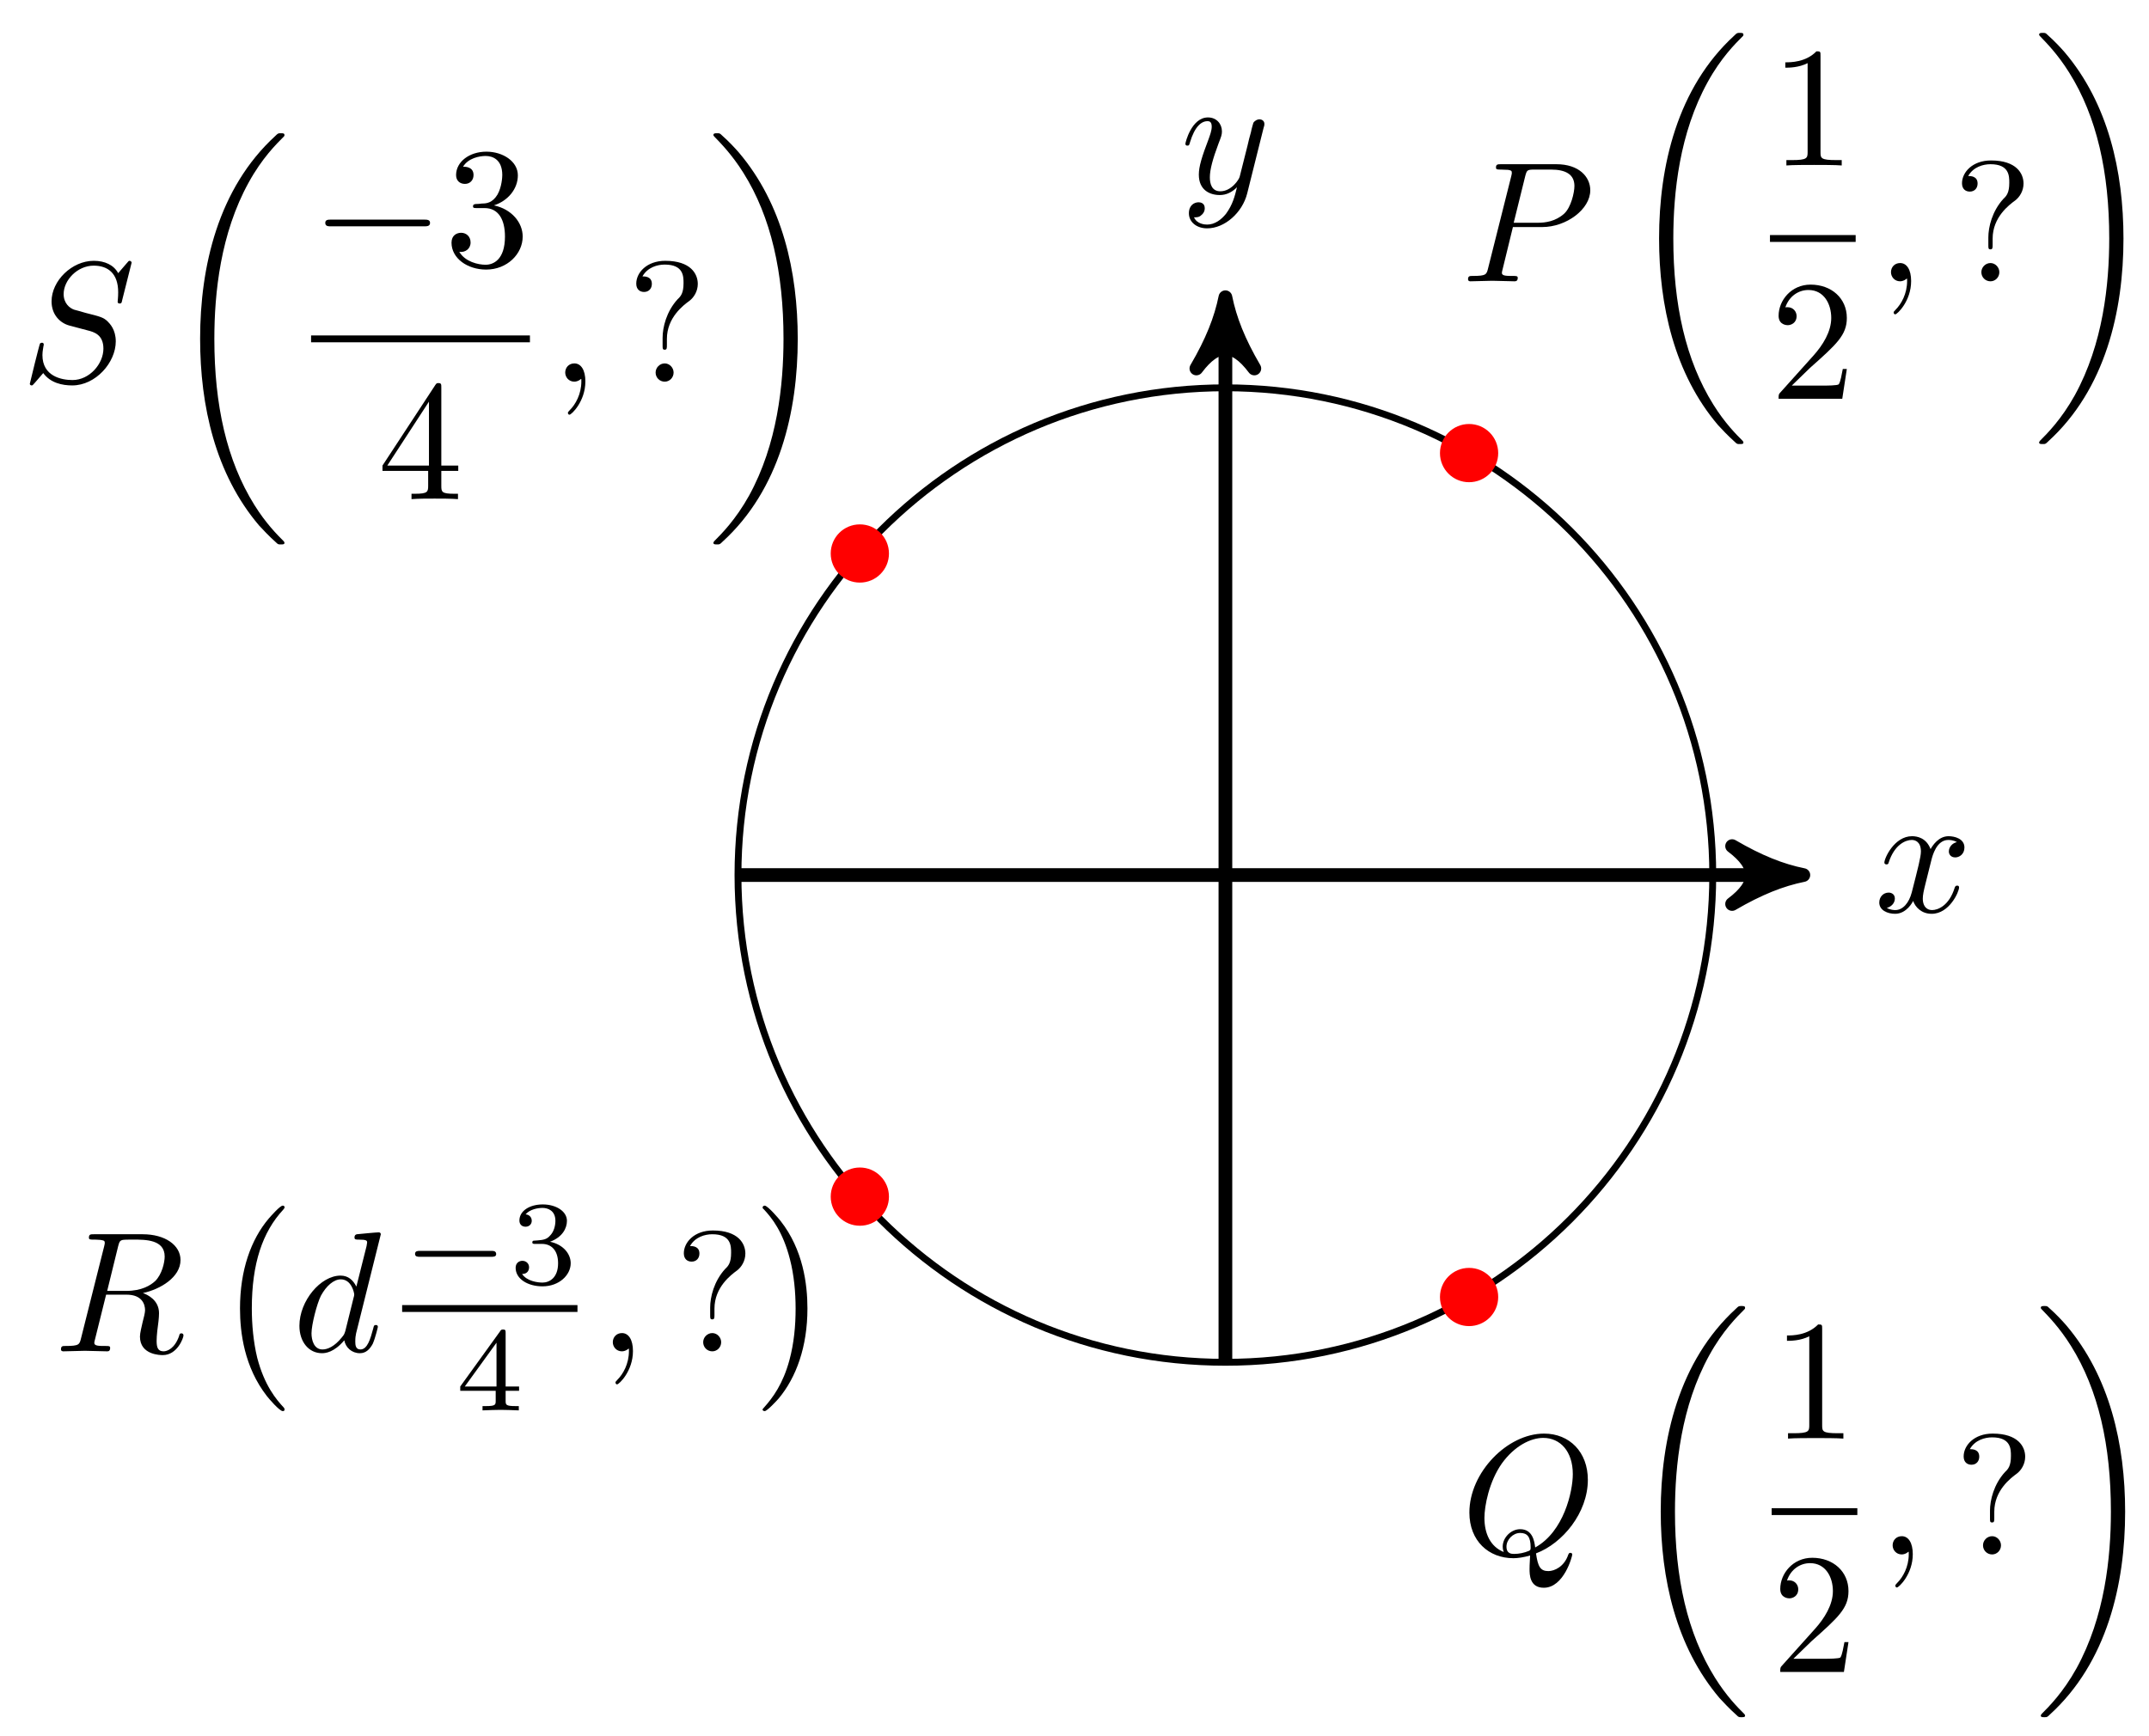
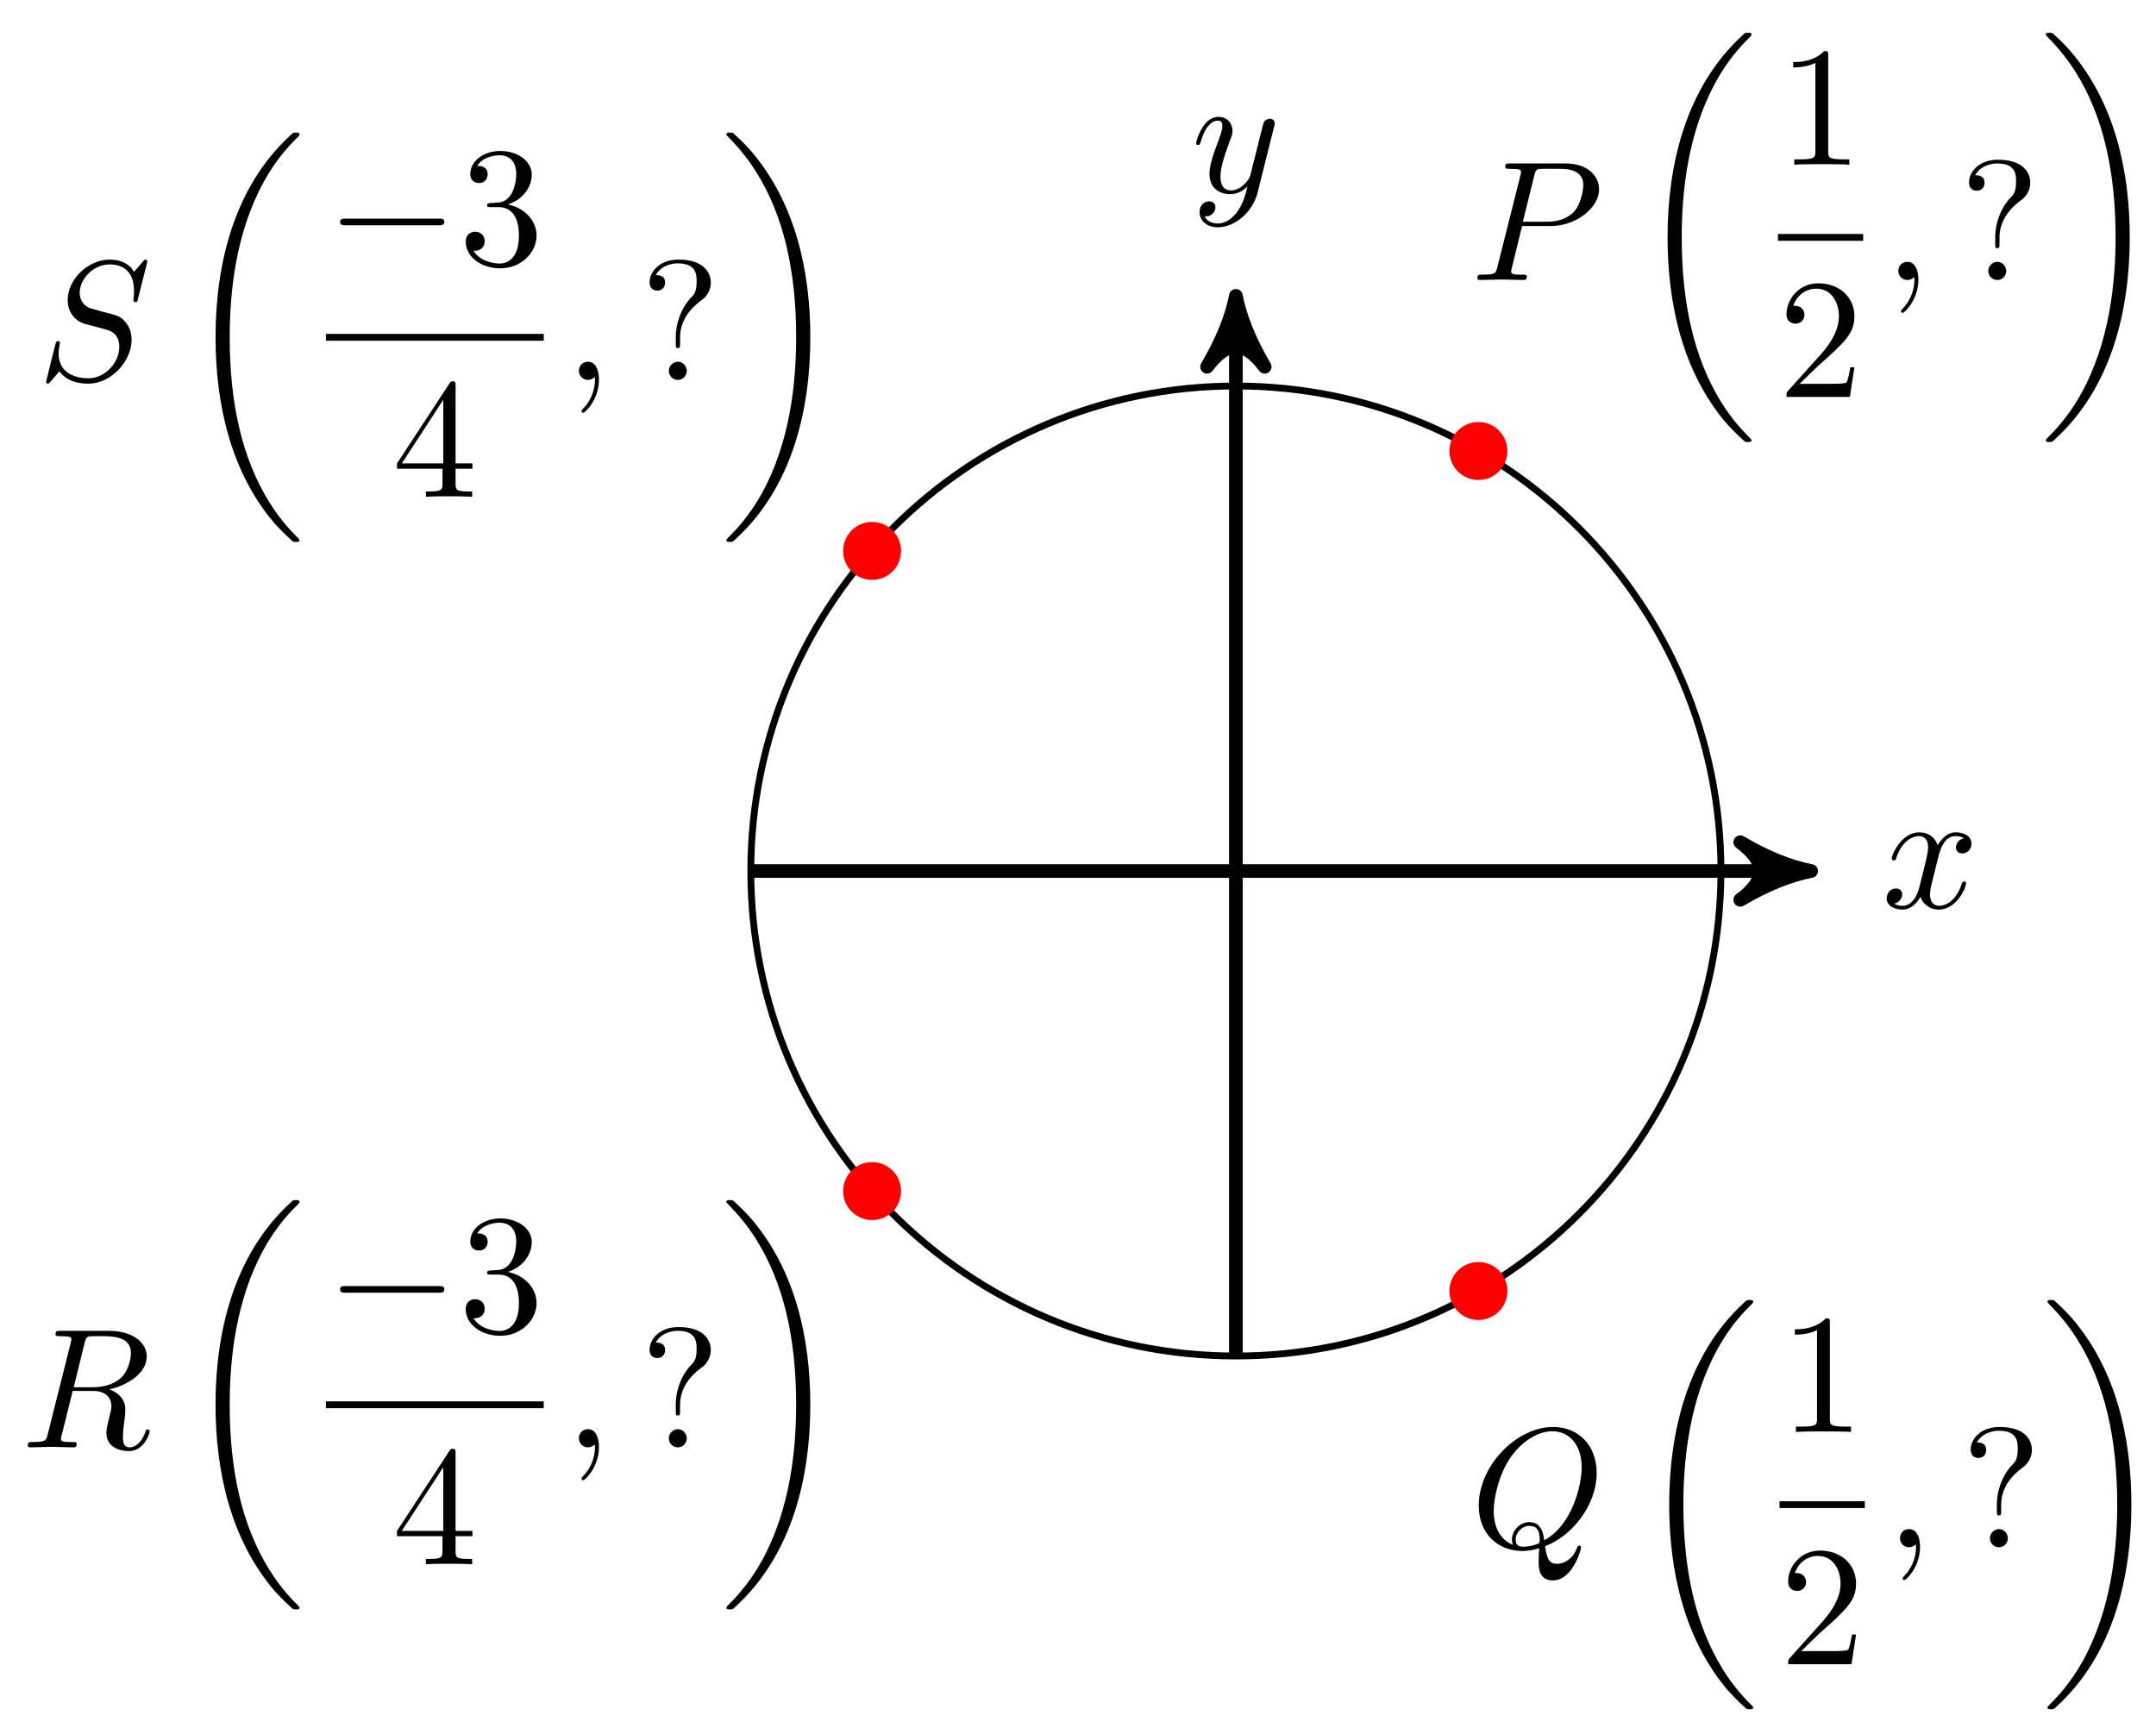
- <svg xmlns="http://www.w3.org/2000/svg" xmlns:xlink="http://www.w3.org/1999/xlink" width="125pt" height="101pt" viewBox="0 0 125 101" version="1.1">
+ <svg xmlns="http://www.w3.org/2000/svg" xmlns:xlink="http://www.w3.org/1999/xlink" width="126pt" height="101pt" viewBox="0 0 126 101" version="1.1">
  <defs>
    <g>
      <symbol overflow="visible" id="glyph0-0">
        <path style="stroke:none;" d="" />
      </symbol>
      <symbol overflow="visible" id="glyph0-1">
        <path style="stroke:none;" d="M 3.328 -3.016 C 3.391 -3.266 3.625 -4.188 4.312 -4.188 C 4.359 -4.188 4.609 -4.188 4.812 -4.062 C 4.531 -4 4.344 -3.766 4.344 -3.516 C 4.344 -3.359 4.453 -3.172 4.719 -3.172 C 4.938 -3.172 5.25 -3.344 5.25 -3.75 C 5.25 -4.266 4.672 -4.406 4.328 -4.406 C 3.75 -4.406 3.406 -3.875 3.281 -3.656 C 3.031 -4.312 2.5 -4.406 2.203 -4.406 C 1.172 -4.406 0.594 -3.125 0.594 -2.875 C 0.594 -2.766 0.703 -2.766 0.719 -2.766 C 0.797 -2.766 0.828 -2.797 0.844 -2.875 C 1.188 -3.938 1.844 -4.188 2.188 -4.188 C 2.375 -4.188 2.719 -4.094 2.719 -3.516 C 2.719 -3.203 2.547 -2.547 2.188 -1.141 C 2.031 -0.531 1.672 -0.109 1.234 -0.109 C 1.172 -0.109 0.953 -0.109 0.734 -0.234 C 0.984 -0.297 1.203 -0.5 1.203 -0.781 C 1.203 -1.047 0.984 -1.125 0.844 -1.125 C 0.531 -1.125 0.297 -0.875 0.297 -0.547 C 0.297 -0.094 0.781 0.109 1.219 0.109 C 1.891 0.109 2.25 -0.594 2.266 -0.641 C 2.391 -0.281 2.75 0.109 3.344 0.109 C 4.375 0.109 4.938 -1.172 4.938 -1.422 C 4.938 -1.531 4.859 -1.531 4.828 -1.531 C 4.734 -1.531 4.719 -1.484 4.688 -1.422 C 4.359 -0.344 3.688 -0.109 3.375 -0.109 C 2.984 -0.109 2.828 -0.422 2.828 -0.766 C 2.828 -0.984 2.875 -1.203 2.984 -1.641 Z M 3.328 -3.016 " />
      </symbol>
      <symbol overflow="visible" id="glyph0-2">
        <path style="stroke:none;" d="M 4.844 -3.797 C 4.891 -3.938 4.891 -3.953 4.891 -4.031 C 4.891 -4.203 4.75 -4.297 4.594 -4.297 C 4.5 -4.297 4.344 -4.234 4.25 -4.094 C 4.234 -4.031 4.141 -3.734 4.109 -3.547 C 4.031 -3.297 3.969 -3.016 3.906 -2.75 L 3.453 -0.953 C 3.422 -0.812 2.984 -0.109 2.328 -0.109 C 1.828 -0.109 1.719 -0.547 1.719 -0.922 C 1.719 -1.375 1.891 -2 2.219 -2.875 C 2.375 -3.281 2.422 -3.391 2.422 -3.594 C 2.422 -4.031 2.109 -4.406 1.609 -4.406 C 0.656 -4.406 0.297 -2.953 0.297 -2.875 C 0.297 -2.766 0.391 -2.766 0.406 -2.766 C 0.516 -2.766 0.516 -2.797 0.562 -2.953 C 0.844 -3.891 1.234 -4.188 1.578 -4.188 C 1.656 -4.188 1.828 -4.188 1.828 -3.875 C 1.828 -3.625 1.719 -3.359 1.656 -3.172 C 1.25 -2.109 1.078 -1.547 1.078 -1.078 C 1.078 -0.188 1.703 0.109 2.297 0.109 C 2.688 0.109 3.016 -0.062 3.297 -0.344 C 3.172 0.172 3.047 0.672 2.656 1.203 C 2.391 1.531 2.016 1.828 1.562 1.828 C 1.422 1.828 0.969 1.797 0.797 1.406 C 0.953 1.406 1.094 1.406 1.219 1.281 C 1.328 1.203 1.422 1.062 1.422 0.875 C 1.422 0.562 1.156 0.531 1.062 0.531 C 0.828 0.531 0.5 0.688 0.5 1.172 C 0.5 1.672 0.938 2.047 1.562 2.047 C 2.578 2.047 3.609 1.141 3.891 0.016 Z M 4.844 -3.797 " />
      </symbol>
      <symbol overflow="visible" id="glyph0-3">
        <path style="stroke:none;" d="M 3.016 -3.156 L 4.719 -3.156 C 6.125 -3.156 7.516 -4.188 7.516 -5.297 C 7.516 -6.078 6.859 -6.812 5.547 -6.812 L 2.328 -6.812 C 2.141 -6.812 2.031 -6.812 2.031 -6.625 C 2.031 -6.5 2.109 -6.5 2.312 -6.5 C 2.438 -6.5 2.625 -6.484 2.734 -6.484 C 2.906 -6.453 2.953 -6.438 2.953 -6.312 C 2.953 -6.281 2.953 -6.25 2.922 -6.125 L 1.578 -0.781 C 1.484 -0.391 1.469 -0.312 0.672 -0.312 C 0.516 -0.312 0.406 -0.312 0.406 -0.125 C 0.406 0 0.516 0 0.547 0 C 0.828 0 1.531 -0.031 1.812 -0.031 C 2.031 -0.031 2.25 -0.016 2.453 -0.016 C 2.672 -0.016 2.891 0 3.094 0 C 3.172 0 3.297 0 3.297 -0.203 C 3.297 -0.312 3.203 -0.312 3.016 -0.312 C 2.656 -0.312 2.375 -0.312 2.375 -0.484 C 2.375 -0.547 2.391 -0.594 2.406 -0.656 Z M 3.734 -6.125 C 3.828 -6.469 3.844 -6.5 4.281 -6.5 L 5.234 -6.5 C 6.062 -6.5 6.594 -6.234 6.594 -5.547 C 6.594 -5.156 6.391 -4.297 6 -3.938 C 5.5 -3.484 4.906 -3.406 4.469 -3.406 L 3.062 -3.406 Z M 3.734 -6.125 " />
      </symbol>
      <symbol overflow="visible" id="glyph0-4">
        <path style="stroke:none;" d="M 2.031 -0.016 C 2.031 -0.672 1.781 -1.062 1.391 -1.062 C 1.062 -1.062 0.859 -0.812 0.859 -0.531 C 0.859 -0.266 1.062 0 1.391 0 C 1.5 0 1.641 -0.047 1.734 -0.125 C 1.766 -0.156 1.781 -0.156 1.781 -0.156 C 1.797 -0.156 1.797 -0.156 1.797 -0.016 C 1.797 0.734 1.453 1.328 1.125 1.656 C 1.016 1.766 1.016 1.781 1.016 1.812 C 1.016 1.891 1.062 1.922 1.109 1.922 C 1.219 1.922 2.031 1.156 2.031 -0.016 Z M 2.031 -0.016 " />
      </symbol>
      <symbol overflow="visible" id="glyph0-5">
        <path style="stroke:none;" d="M 4.359 -0.062 C 5.906 -0.641 7.375 -2.422 7.375 -4.344 C 7.375 -5.953 6.312 -7.031 4.828 -7.031 C 2.688 -7.031 0.484 -4.766 0.484 -2.438 C 0.484 -0.781 1.609 0.219 3.047 0.219 C 3.297 0.219 3.625 0.172 4.016 0.062 C 3.984 0.688 3.984 0.703 3.984 0.844 C 3.984 1.156 3.984 1.938 4.812 1.938 C 5.984 1.938 6.469 0.109 6.469 0 C 6.469 -0.062 6.406 -0.094 6.359 -0.094 C 6.281 -0.094 6.266 -0.047 6.234 0.016 C 6 0.719 5.422 0.969 5.078 0.969 C 4.609 0.969 4.469 0.703 4.359 -0.062 Z M 2.484 -0.141 C 1.703 -0.453 1.359 -1.219 1.359 -2.125 C 1.359 -2.812 1.625 -4.234 2.375 -5.297 C 3.109 -6.312 4.047 -6.781 4.781 -6.781 C 5.766 -6.781 6.5 -6 6.5 -4.672 C 6.5 -3.672 5.984 -1.328 4.312 -0.406 C 4.266 -0.75 4.172 -1.469 3.438 -1.469 C 2.906 -1.469 2.422 -0.984 2.422 -0.453 C 2.422 -0.266 2.484 -0.156 2.484 -0.141 Z M 3.094 -0.031 C 2.953 -0.031 2.641 -0.031 2.641 -0.453 C 2.641 -0.859 3.016 -1.25 3.438 -1.25 C 3.859 -1.25 4.047 -1.016 4.047 -0.406 C 4.047 -0.266 4.031 -0.25 3.938 -0.203 C 3.672 -0.094 3.375 -0.031 3.094 -0.031 Z M 3.094 -0.031 " />
      </symbol>
      <symbol overflow="visible" id="glyph0-6">
        <path style="stroke:none;" d="M 3.734 -6.125 C 3.797 -6.359 3.828 -6.453 4.016 -6.484 C 4.109 -6.5 4.422 -6.5 4.625 -6.5 C 5.328 -6.5 6.438 -6.5 6.438 -5.516 C 6.438 -5.172 6.281 -4.484 5.891 -4.094 C 5.625 -3.844 5.109 -3.516 4.203 -3.516 L 3.094 -3.516 Z M 5.172 -3.391 C 6.188 -3.609 7.359 -4.312 7.359 -5.312 C 7.359 -6.172 6.469 -6.812 5.156 -6.812 L 2.328 -6.812 C 2.125 -6.812 2.031 -6.812 2.031 -6.609 C 2.031 -6.5 2.125 -6.5 2.312 -6.5 C 2.328 -6.5 2.516 -6.5 2.688 -6.484 C 2.875 -6.453 2.953 -6.453 2.953 -6.312 C 2.953 -6.281 2.953 -6.25 2.922 -6.125 L 1.578 -0.781 C 1.484 -0.391 1.469 -0.312 0.672 -0.312 C 0.5 -0.312 0.406 -0.312 0.406 -0.109 C 0.406 0 0.531 0 0.547 0 C 0.828 0 1.531 -0.031 1.797 -0.031 C 2.078 -0.031 2.797 0 3.078 0 C 3.156 0 3.266 0 3.266 -0.203 C 3.266 -0.312 3.188 -0.312 2.984 -0.312 C 2.625 -0.312 2.344 -0.312 2.344 -0.484 C 2.344 -0.547 2.359 -0.594 2.375 -0.656 L 3.031 -3.297 L 4.219 -3.297 C 5.125 -3.297 5.297 -2.734 5.297 -2.391 C 5.297 -2.25 5.219 -1.938 5.156 -1.703 C 5.094 -1.422 5 -1.062 5 -0.859 C 5 0.219 6.203 0.219 6.328 0.219 C 7.172 0.219 7.531 -0.781 7.531 -0.922 C 7.531 -1.047 7.422 -1.047 7.406 -1.047 C 7.312 -1.047 7.297 -0.984 7.281 -0.906 C 7.031 -0.172 6.594 0 6.375 0 C 6.047 0 5.969 -0.219 5.969 -0.609 C 5.969 -0.922 6.031 -1.422 6.078 -1.75 C 6.094 -1.891 6.109 -2.078 6.109 -2.219 C 6.109 -2.984 5.438 -3.297 5.172 -3.391 Z M 5.172 -3.391 " />
      </symbol>
      <symbol overflow="visible" id="glyph0-7">
-         <path style="stroke:none;" d="M 5.141 -6.812 C 5.141 -6.812 5.141 -6.922 5.016 -6.922 C 4.859 -6.922 3.922 -6.828 3.75 -6.812 C 3.672 -6.797 3.609 -6.75 3.609 -6.625 C 3.609 -6.5 3.703 -6.5 3.844 -6.5 C 4.328 -6.5 4.344 -6.438 4.344 -6.328 L 4.312 -6.125 L 3.719 -3.766 C 3.531 -4.141 3.25 -4.406 2.797 -4.406 C 1.641 -4.406 0.406 -2.938 0.406 -1.484 C 0.406 -0.547 0.953 0.109 1.719 0.109 C 1.922 0.109 2.422 0.062 3.016 -0.641 C 3.094 -0.219 3.453 0.109 3.922 0.109 C 4.281 0.109 4.5 -0.125 4.672 -0.438 C 4.828 -0.797 4.969 -1.406 4.969 -1.422 C 4.969 -1.531 4.875 -1.531 4.844 -1.531 C 4.75 -1.531 4.734 -1.484 4.703 -1.344 C 4.531 -0.703 4.359 -0.109 3.953 -0.109 C 3.672 -0.109 3.656 -0.375 3.656 -0.562 C 3.656 -0.812 3.672 -0.875 3.703 -1.047 Z M 3.078 -1.188 C 3.016 -1 3.016 -0.984 2.875 -0.812 C 2.438 -0.266 2.031 -0.109 1.75 -0.109 C 1.25 -0.109 1.109 -0.656 1.109 -1.047 C 1.109 -1.547 1.422 -2.766 1.656 -3.234 C 1.969 -3.812 2.406 -4.188 2.812 -4.188 C 3.453 -4.188 3.594 -3.375 3.594 -3.312 C 3.594 -3.25 3.578 -3.188 3.562 -3.141 Z M 3.078 -1.188 " />
-       </symbol>
-       <symbol overflow="visible" id="glyph0-8">
        <path style="stroke:none;" d="M 6.438 -6.922 C 6.438 -6.953 6.406 -7.031 6.312 -7.031 C 6.266 -7.031 6.266 -7.016 6.141 -6.875 L 5.656 -6.312 C 5.406 -6.781 4.891 -7.031 4.234 -7.031 C 2.969 -7.031 1.781 -5.875 1.781 -4.672 C 1.781 -3.875 2.297 -3.406 2.812 -3.266 L 3.875 -2.984 C 4.25 -2.891 4.797 -2.734 4.797 -1.922 C 4.797 -1.031 3.984 -0.094 3 -0.094 C 2.359 -0.094 1.25 -0.312 1.25 -1.547 C 1.25 -1.781 1.312 -2.031 1.312 -2.078 C 1.328 -2.125 1.328 -2.141 1.328 -2.156 C 1.328 -2.25 1.266 -2.266 1.219 -2.266 C 1.172 -2.266 1.141 -2.25 1.109 -2.219 C 1.078 -2.188 0.516 0.094 0.516 0.125 C 0.516 0.172 0.562 0.219 0.625 0.219 C 0.672 0.219 0.688 0.203 0.812 0.062 L 1.297 -0.5 C 1.719 0.078 2.406 0.219 2.984 0.219 C 4.344 0.219 5.516 -1.109 5.516 -2.344 C 5.516 -3.031 5.172 -3.375 5.031 -3.516 C 4.797 -3.734 4.641 -3.781 3.766 -4 C 3.531 -4.062 3.188 -4.172 3.094 -4.188 C 2.828 -4.281 2.484 -4.562 2.484 -5.094 C 2.484 -5.906 3.281 -6.75 4.234 -6.75 C 5.047 -6.75 5.656 -6.312 5.656 -5.203 C 5.656 -4.891 5.625 -4.703 5.625 -4.641 C 5.625 -4.641 5.625 -4.547 5.734 -4.547 C 5.844 -4.547 5.859 -4.578 5.891 -4.75 Z M 6.438 -6.922 " />
      </symbol>
      <symbol overflow="visible" id="glyph1-0">
        <path style="stroke:none;" d="" />
      </symbol>
      <symbol overflow="visible" id="glyph1-1">
        <path style="stroke:none;" d="M 6.984 23.422 C 6.984 23.375 6.953 23.359 6.938 23.328 C 6.562 22.953 5.906 22.297 5.234 21.219 C 3.625 18.641 2.906 15.406 2.906 11.562 C 2.906 8.875 3.266 5.422 4.906 2.453 C 5.688 1.031 6.516 0.219 6.953 -0.219 C 6.984 -0.25 6.984 -0.266 6.984 -0.297 C 6.984 -0.406 6.906 -0.406 6.766 -0.406 C 6.625 -0.406 6.609 -0.406 6.453 -0.25 C 3.125 2.797 2.078 7.359 2.078 11.547 C 2.078 15.469 2.969 19.422 5.5 22.406 C 5.703 22.625 6.078 23.031 6.484 23.391 C 6.609 23.516 6.625 23.516 6.766 23.516 C 6.906 23.516 6.984 23.516 6.984 23.422 Z M 6.984 23.422 " />
      </symbol>
      <symbol overflow="visible" id="glyph1-2">
        <path style="stroke:none;" d="M 5.25 11.562 C 5.25 7.641 4.359 3.703 1.828 0.719 C 1.625 0.484 1.25 0.078 0.844 -0.281 C 0.719 -0.406 0.703 -0.406 0.562 -0.406 C 0.438 -0.406 0.344 -0.406 0.344 -0.297 C 0.344 -0.266 0.391 -0.219 0.406 -0.203 C 0.75 0.156 1.422 0.828 2.094 1.906 C 3.703 4.469 4.422 7.719 4.422 11.547 C 4.422 14.234 4.062 17.688 2.422 20.672 C 1.641 22.078 0.812 22.906 0.391 23.328 C 0.375 23.359 0.344 23.391 0.344 23.422 C 0.344 23.516 0.438 23.516 0.562 23.516 C 0.703 23.516 0.719 23.516 0.875 23.359 C 4.203 20.328 5.25 15.766 5.25 11.562 Z M 5.25 11.562 " />
-       </symbol>
-       <symbol overflow="visible" id="glyph1-3">
-         <path style="stroke:none;" d="M 4.109 11.453 C 4.109 11.422 4.094 11.391 4.078 11.359 C 3.625 10.875 2.938 10.062 2.516 8.438 C 2.297 7.531 2.203 6.516 2.203 5.578 C 2.203 2.953 2.828 1.125 4.031 -0.172 C 4.109 -0.266 4.109 -0.281 4.109 -0.297 C 4.109 -0.406 4.031 -0.406 4 -0.406 C 3.844 -0.406 3.312 0.203 3.188 0.344 C 2.156 1.562 1.516 3.344 1.516 5.578 C 1.516 6.984 1.766 8.984 3.078 10.672 C 3.172 10.797 3.812 11.547 4 11.547 C 4.031 11.547 4.109 11.547 4.109 11.453 Z M 4.109 11.453 " />
-       </symbol>
-       <symbol overflow="visible" id="glyph1-4">
-         <path style="stroke:none;" d="M 3.047 5.578 C 3.047 4.172 2.797 2.156 1.484 0.484 C 1.391 0.359 0.734 -0.406 0.562 -0.406 C 0.516 -0.406 0.438 -0.375 0.438 -0.297 C 0.438 -0.266 0.453 -0.234 0.5 -0.203 C 0.984 0.312 1.625 1.125 2.031 2.719 C 2.266 3.625 2.359 4.641 2.359 5.578 C 2.359 6.578 2.266 7.594 2 8.578 C 1.625 9.969 1.031 10.766 0.531 11.328 C 0.438 11.422 0.438 11.438 0.438 11.453 C 0.438 11.531 0.516 11.547 0.562 11.547 C 0.703 11.547 1.25 10.953 1.375 10.812 C 2.391 9.594 3.047 7.812 3.047 5.578 Z M 3.047 5.578 " />
      </symbol>
      <symbol overflow="visible" id="glyph2-0">
        <path style="stroke:none;" d="" />
      </symbol>
      <symbol overflow="visible" id="glyph2-1">
        <path style="stroke:none;" d="M 2.938 -6.375 C 2.938 -6.625 2.938 -6.641 2.703 -6.641 C 2.078 -6 1.203 -6 0.891 -6 L 0.891 -5.688 C 1.094 -5.688 1.672 -5.688 2.188 -5.953 L 2.188 -0.781 C 2.188 -0.422 2.156 -0.312 1.266 -0.312 L 0.953 -0.312 L 0.953 0 C 1.297 -0.031 2.156 -0.031 2.562 -0.031 C 2.953 -0.031 3.828 -0.031 4.172 0 L 4.172 -0.312 L 3.859 -0.312 C 2.953 -0.312 2.938 -0.422 2.938 -0.781 Z M 2.938 -6.375 " />
      </symbol>
      <symbol overflow="visible" id="glyph2-2">
        <path style="stroke:none;" d="M 1.266 -0.766 L 2.328 -1.797 C 3.875 -3.172 4.469 -3.703 4.469 -4.703 C 4.469 -5.844 3.578 -6.641 2.359 -6.641 C 1.234 -6.641 0.5 -5.719 0.5 -4.828 C 0.5 -4.281 1 -4.281 1.031 -4.281 C 1.203 -4.281 1.547 -4.391 1.547 -4.812 C 1.547 -5.062 1.359 -5.328 1.016 -5.328 C 0.938 -5.328 0.922 -5.328 0.891 -5.312 C 1.109 -5.969 1.656 -6.328 2.234 -6.328 C 3.141 -6.328 3.562 -5.516 3.562 -4.703 C 3.562 -3.906 3.078 -3.125 2.516 -2.5 L 0.609 -0.375 C 0.5 -0.266 0.5 -0.234 0.5 0 L 4.203 0 L 4.469 -1.734 L 4.234 -1.734 C 4.172 -1.438 4.109 -1 4 -0.844 C 3.938 -0.766 3.281 -0.766 3.062 -0.766 Z M 1.266 -0.766 " />
      </symbol>
      <symbol overflow="visible" id="glyph2-3">
        <path style="stroke:none;" d="M 2.344 -2.484 C 2.344 -3.734 3.312 -4.453 3.656 -4.703 C 3.922 -4.906 4.141 -5.266 4.141 -5.688 C 4.141 -6.266 3.734 -7.031 2.25 -7.031 C 1.172 -7.031 0.562 -6.344 0.562 -5.703 C 0.562 -5.359 0.781 -5.219 1.016 -5.219 C 1.297 -5.219 1.469 -5.422 1.469 -5.688 C 1.469 -6.125 1.062 -6.125 0.922 -6.125 C 1.219 -6.656 1.797 -6.812 2.219 -6.812 C 3.312 -6.812 3.312 -6.125 3.312 -5.734 C 3.312 -5.156 3.156 -4.969 2.969 -4.797 C 2.312 -4.078 2.094 -3.156 2.094 -2.547 L 2.094 -2.109 C 2.094 -1.922 2.094 -1.859 2.219 -1.859 C 2.344 -1.859 2.344 -1.953 2.344 -2.141 Z M 2.734 -0.531 C 2.734 -0.812 2.5 -1.062 2.219 -1.062 C 1.922 -1.062 1.688 -0.812 1.688 -0.531 C 1.688 -0.234 1.922 0 2.219 0 C 2.5 0 2.734 -0.234 2.734 -0.531 Z M 2.734 -0.531 " />
      </symbol>
      <symbol overflow="visible" id="glyph2-4">
        <path style="stroke:none;" d="M 2.891 -3.516 C 3.703 -3.781 4.281 -4.469 4.281 -5.266 C 4.281 -6.078 3.406 -6.641 2.453 -6.641 C 1.453 -6.641 0.688 -6.047 0.688 -5.281 C 0.688 -4.953 0.906 -4.766 1.203 -4.766 C 1.5 -4.766 1.703 -4.984 1.703 -5.281 C 1.703 -5.766 1.234 -5.766 1.094 -5.766 C 1.391 -6.266 2.047 -6.391 2.406 -6.391 C 2.828 -6.391 3.375 -6.172 3.375 -5.281 C 3.375 -5.156 3.344 -4.578 3.094 -4.141 C 2.797 -3.656 2.453 -3.625 2.203 -3.625 C 2.125 -3.609 1.891 -3.594 1.812 -3.594 C 1.734 -3.578 1.672 -3.562 1.672 -3.469 C 1.672 -3.359 1.734 -3.359 1.906 -3.359 L 2.344 -3.359 C 3.156 -3.359 3.531 -2.688 3.531 -1.703 C 3.531 -0.344 2.844 -0.062 2.406 -0.062 C 1.969 -0.062 1.219 -0.234 0.875 -0.812 C 1.219 -0.766 1.531 -0.984 1.531 -1.359 C 1.531 -1.719 1.266 -1.922 0.984 -1.922 C 0.734 -1.922 0.422 -1.781 0.422 -1.344 C 0.422 -0.438 1.344 0.219 2.438 0.219 C 3.656 0.219 4.562 -0.688 4.562 -1.703 C 4.562 -2.516 3.922 -3.297 2.891 -3.516 Z M 2.891 -3.516 " />
      </symbol>
      <symbol overflow="visible" id="glyph2-5">
        <path style="stroke:none;" d="M 2.938 -1.641 L 2.938 -0.781 C 2.938 -0.422 2.906 -0.312 2.172 -0.312 L 1.969 -0.312 L 1.969 0 C 2.375 -0.031 2.891 -0.031 3.312 -0.031 C 3.734 -0.031 4.25 -0.031 4.672 0 L 4.672 -0.312 L 4.453 -0.312 C 3.719 -0.312 3.703 -0.422 3.703 -0.781 L 3.703 -1.641 L 4.688 -1.641 L 4.688 -1.953 L 3.703 -1.953 L 3.703 -6.484 C 3.703 -6.688 3.703 -6.75 3.531 -6.75 C 3.453 -6.75 3.422 -6.75 3.344 -6.625 L 0.281 -1.953 L 0.281 -1.641 Z M 2.984 -1.953 L 0.562 -1.953 L 2.984 -5.672 Z M 2.984 -1.953 " />
      </symbol>
      <symbol overflow="visible" id="glyph3-0">
        <path style="stroke:none;" d="" />
      </symbol>
      <symbol overflow="visible" id="glyph3-1">
-         <path style="stroke:none;" d="M 5.188 -1.578 C 5.297 -1.578 5.469 -1.578 5.469 -1.734 C 5.469 -1.922 5.297 -1.922 5.188 -1.922 L 1.031 -1.922 C 0.922 -1.922 0.75 -1.922 0.75 -1.75 C 0.75 -1.578 0.906 -1.578 1.031 -1.578 Z M 5.188 -1.578 " />
-       </symbol>
-       <symbol overflow="visible" id="glyph4-0">
-         <path style="stroke:none;" d="" />
-       </symbol>
-       <symbol overflow="visible" id="glyph4-1">
-         <path style="stroke:none;" d="M 1.906 -2.328 C 2.453 -2.328 2.844 -1.953 2.844 -1.203 C 2.844 -0.344 2.328 -0.078 1.938 -0.078 C 1.656 -0.078 1.031 -0.156 0.75 -0.578 C 1.078 -0.578 1.156 -0.812 1.156 -0.969 C 1.156 -1.188 0.984 -1.344 0.766 -1.344 C 0.578 -1.344 0.375 -1.219 0.375 -0.938 C 0.375 -0.281 1.094 0.141 1.938 0.141 C 2.906 0.141 3.578 -0.516 3.578 -1.203 C 3.578 -1.75 3.141 -2.297 2.375 -2.453 C 3.094 -2.719 3.359 -3.234 3.359 -3.672 C 3.359 -4.219 2.734 -4.625 1.953 -4.625 C 1.188 -4.625 0.594 -4.25 0.594 -3.688 C 0.594 -3.453 0.75 -3.328 0.953 -3.328 C 1.172 -3.328 1.312 -3.484 1.312 -3.672 C 1.312 -3.875 1.172 -4.031 0.953 -4.047 C 1.203 -4.344 1.672 -4.422 1.938 -4.422 C 2.25 -4.422 2.688 -4.266 2.688 -3.672 C 2.688 -3.375 2.594 -3.047 2.406 -2.844 C 2.188 -2.578 1.984 -2.562 1.641 -2.531 C 1.469 -2.516 1.453 -2.516 1.422 -2.516 C 1.406 -2.516 1.344 -2.5 1.344 -2.422 C 1.344 -2.328 1.406 -2.328 1.531 -2.328 Z M 1.906 -2.328 " />
-       </symbol>
-       <symbol overflow="visible" id="glyph4-2">
-         <path style="stroke:none;" d="M 3.688 -1.141 L 3.688 -1.391 L 2.906 -1.391 L 2.906 -4.5 C 2.906 -4.641 2.906 -4.703 2.766 -4.703 C 2.672 -4.703 2.641 -4.703 2.578 -4.594 L 0.266 -1.391 L 0.266 -1.141 L 2.328 -1.141 L 2.328 -0.578 C 2.328 -0.328 2.328 -0.25 1.75 -0.25 L 1.562 -0.25 L 1.562 0 C 1.922 -0.016 2.359 -0.031 2.609 -0.031 C 2.875 -0.031 3.312 -0.016 3.672 0 L 3.672 -0.25 L 3.484 -0.25 C 2.906 -0.25 2.906 -0.328 2.906 -0.578 L 2.906 -1.141 Z M 2.375 -3.938 L 2.375 -1.391 L 0.531 -1.391 Z M 2.375 -3.938 " />
-       </symbol>
-       <symbol overflow="visible" id="glyph5-0">
-         <path style="stroke:none;" d="" />
-       </symbol>
-       <symbol overflow="visible" id="glyph5-1">
        <path style="stroke:none;" d="M 6.562 -2.297 C 6.734 -2.297 6.922 -2.297 6.922 -2.5 C 6.922 -2.688 6.734 -2.688 6.562 -2.688 L 1.172 -2.688 C 1 -2.688 0.828 -2.688 0.828 -2.5 C 0.828 -2.297 1 -2.297 1.172 -2.297 Z M 6.562 -2.297 " />
      </symbol>
    </g>
  </defs>
  <g id="surface1">
-     <path style="fill:none;stroke-width:0.399;stroke-linecap:butt;stroke-linejoin:miter;stroke:rgb(0%,0%,0%);stroke-opacity:1;stroke-miterlimit:10;" d="M 28.347 0.001 C 28.347 15.657 15.657 28.348 0.002 28.348 C -15.657 28.348 -28.347 15.657 -28.347 0.001 C -28.347 -15.655 -15.657 -28.346 0.002 -28.346 C 15.657 -28.346 28.347 -15.655 28.347 0.001 Z M 28.347 0.001 " transform="matrix(1.00008,0,0,-1.00003,71.2755,50.91114)" />
-     <path style="fill:none;stroke-width:0.797;stroke-linecap:butt;stroke-linejoin:miter;stroke:rgb(0%,0%,0%);stroke-opacity:1;stroke-miterlimit:10;" d="M -28.347 0.001 L 32.581 0.001 " transform="matrix(1.00008,0,0,-1.00003,71.2755,50.91114)" />
-     <path style="fill-rule:nonzero;fill:rgb(0%,0%,0%);fill-opacity:1;stroke-width:0.797;stroke-linecap:butt;stroke-linejoin:round;stroke:rgb(0%,0%,0%);stroke-opacity:1;stroke-miterlimit:10;" d="M 1.035 0.001 C -0.258 0.259 -1.555 0.778 -3.109 1.685 C -1.555 0.517 -1.555 -0.519 -3.109 -1.683 C -1.555 -0.776 -0.258 -0.261 1.035 0.001 Z M 1.035 0.001 " transform="matrix(1.00008,0,0,-1.00003,103.8596,50.91114)" />
+     <path style="fill:none;stroke-width:0.399;stroke-linecap:butt;stroke-linejoin:miter;stroke:rgb(0%,0%,0%);stroke-opacity:1;stroke-miterlimit:10;" d="M 28.346 0.001 C 28.346 15.657 15.654 28.348 -0.002 28.348 C -15.658 28.348 -28.349 15.657 -28.349 0.001 C -28.349 -15.655 -15.658 -28.346 -0.002 -28.346 C 15.654 -28.346 28.346 -15.655 28.346 0.001 Z M 28.346 0.001 " transform="matrix(1.00002,0,0,-1.00003,72.22814,50.91114)" />
+     <path style="fill:none;stroke-width:0.797;stroke-linecap:butt;stroke-linejoin:miter;stroke:rgb(0%,0%,0%);stroke-opacity:1;stroke-miterlimit:10;" d="M -28.349 0.001 L 32.58 0.001 " transform="matrix(1.00002,0,0,-1.00003,72.22814,50.91114)" />
+     <path style="fill-rule:nonzero;fill:rgb(0%,0%,0%);fill-opacity:1;stroke-width:0.797;stroke-linecap:butt;stroke-linejoin:round;stroke:rgb(0%,0%,0%);stroke-opacity:1;stroke-miterlimit:10;" d="M 1.037 0.001 C -0.259 0.259 -1.552 0.778 -3.107 1.685 C -1.552 0.517 -1.552 -0.519 -3.107 -1.683 C -1.552 -0.776 -0.259 -0.261 1.037 0.001 Z M 1.037 0.001 " transform="matrix(1.00002,0,0,-1.00003,104.8103,50.91114)" />
    <g style="fill:rgb(0%,0%,0%);fill-opacity:1;">
-       <use xlink:href="#glyph0-1" x="109.014" y="53.056" />
+       <use xlink:href="#glyph0-1" x="109.964" y="53.056" />
    </g>
-     <path style="fill:none;stroke-width:0.797;stroke-linecap:butt;stroke-linejoin:miter;stroke:rgb(0%,0%,0%);stroke-opacity:1;stroke-miterlimit:10;" d="M 0.002 -28.346 L 0.002 32.582 " transform="matrix(1.00008,0,0,-1.00003,71.2755,50.91114)" />
-     <path style="fill-rule:nonzero;fill:rgb(0%,0%,0%);fill-opacity:1;stroke-width:0.797;stroke-linecap:butt;stroke-linejoin:round;stroke:rgb(0%,0%,0%);stroke-opacity:1;stroke-miterlimit:10;" d="M 1.036 -0.002 C -0.257 0.26 -1.554 0.775 -3.109 1.686 C -1.554 0.518 -1.554 -0.517 -3.109 -1.685 C -1.554 -0.775 -0.257 -0.26 1.036 -0.002 Z M 1.036 -0.002 " transform="matrix(0,-1.00003,-1.00008,0,71.2755,18.32869)" />
+     <path style="fill:none;stroke-width:0.797;stroke-linecap:butt;stroke-linejoin:miter;stroke:rgb(0%,0%,0%);stroke-opacity:1;stroke-miterlimit:10;" d="M -0.002 -28.346 L -0.002 32.582 " transform="matrix(1.00002,0,0,-1.00003,72.22814,50.91114)" />
+     <path style="fill-rule:nonzero;fill:rgb(0%,0%,0%);fill-opacity:1;stroke-width:0.797;stroke-linecap:butt;stroke-linejoin:round;stroke:rgb(0%,0%,0%);stroke-opacity:1;stroke-miterlimit:10;" d="M 1.036 0.002 C -0.257 0.259 -1.554 0.779 -3.109 1.685 C -1.554 0.517 -1.554 -0.518 -3.109 -1.682 C -1.554 -0.776 -0.257 -0.26 1.036 0.002 Z M 1.036 0.002 " transform="matrix(0,-1.00003,-1.00002,0,72.22814,18.32869)" />
    <g style="fill:rgb(0%,0%,0%);fill-opacity:1;">
-       <use xlink:href="#glyph0-2" x="68.654" y="11.238" />
+       <use xlink:href="#glyph0-2" x="69.607" y="11.238" />
    </g>
-     <path style="fill-rule:nonzero;fill:rgb(100%,0%,0%);fill-opacity:1;stroke-width:0.399;stroke-linecap:butt;stroke-linejoin:miter;stroke:rgb(100%,0%,0%);stroke-opacity:1;stroke-miterlimit:10;" d="M 15.669 24.547 C 15.669 25.375 15.001 26.043 14.173 26.043 C 13.348 26.043 12.681 25.375 12.681 24.547 C 12.681 23.723 13.348 23.055 14.173 23.055 C 15.001 23.055 15.669 23.723 15.669 24.547 Z M 15.669 24.547 " transform="matrix(1.00008,0,0,-1.00003,71.2755,50.91114)" />
+     <path style="fill-rule:nonzero;fill:rgb(100%,0%,0%);fill-opacity:1;stroke-width:0.399;stroke-linecap:butt;stroke-linejoin:miter;stroke:rgb(100%,0%,0%);stroke-opacity:1;stroke-miterlimit:10;" d="M 15.666 24.547 C 15.666 25.375 14.998 26.043 14.174 26.043 C 13.35 26.043 12.678 25.375 12.678 24.547 C 12.678 23.723 13.35 23.055 14.174 23.055 C 14.998 23.055 15.666 23.723 15.666 24.547 Z M 15.666 24.547 " transform="matrix(1.00002,0,0,-1.00003,72.22814,50.91114)" />
    <g style="fill:rgb(0%,0%,0%);fill-opacity:1;">
-       <use xlink:href="#glyph0-3" x="84.985" y="16.366" />
+       <use xlink:href="#glyph0-3" x="85.936" y="16.366" />
    </g>
    <g style="fill:rgb(0%,0%,0%);fill-opacity:1;">
-       <use xlink:href="#glyph1-1" x="94.425" y="2.319" />
+       <use xlink:href="#glyph1-1" x="95.377" y="2.319" />
    </g>
    <g style="fill:rgb(0%,0%,0%);fill-opacity:1;">
-       <use xlink:href="#glyph2-1" x="102.955" y="9.626" />
+       <use xlink:href="#glyph2-1" x="103.906" y="9.626" />
    </g>
-     <path style="fill:none;stroke-width:0.399;stroke-linecap:butt;stroke-linejoin:miter;stroke:rgb(0%,0%,0%);stroke-opacity:1;stroke-miterlimit:10;" d="M 174.236 -35.422 L 179.22 -35.422 " transform="matrix(1.00008,0,0,-1.00003,-71.2969,-21.54804)" />
+     <path style="fill:none;stroke-width:0.399;stroke-linecap:butt;stroke-linejoin:miter;stroke:rgb(0%,0%,0%);stroke-opacity:1;stroke-miterlimit:10;" d="M 175.196 -35.422 L 180.177 -35.422 " transform="matrix(1.00002,0,0,-1.00003,-71.29373,-21.54804)" />
    <g style="fill:rgb(0%,0%,0%);fill-opacity:1;">
-       <use xlink:href="#glyph2-2" x="102.955" y="23.2" />
+       <use xlink:href="#glyph2-2" x="103.906" y="23.2" />
    </g>
    <g style="fill:rgb(0%,0%,0%);fill-opacity:1;">
-       <use xlink:href="#glyph0-4" x="109.133" y="16.366" />
+       <use xlink:href="#glyph0-4" x="110.083" y="16.366" />
    </g>
    <g style="fill:rgb(0%,0%,0%);fill-opacity:1;">
-       <use xlink:href="#glyph2-3" x="113.561" y="16.366" />
+       <use xlink:href="#glyph2-3" x="114.511" y="16.366" />
    </g>
    <g style="fill:rgb(0%,0%,0%);fill-opacity:1;">
-       <use xlink:href="#glyph1-2" x="118.265" y="2.319" />
+       <use xlink:href="#glyph1-2" x="119.216" y="2.319" />
    </g>
-     <path style="fill-rule:nonzero;fill:rgb(100%,0%,0%);fill-opacity:1;stroke-width:0.399;stroke-linecap:butt;stroke-linejoin:miter;stroke:rgb(100%,0%,0%);stroke-opacity:1;stroke-miterlimit:10;" d="M 15.669 -24.549 C 15.669 -23.721 15.001 -23.053 14.173 -23.053 C 13.348 -23.053 12.681 -23.721 12.681 -24.549 C 12.681 -25.373 13.348 -26.041 14.173 -26.041 C 15.001 -26.041 15.669 -25.373 15.669 -24.549 Z M 15.669 -24.549 " transform="matrix(1.00008,0,0,-1.00003,71.2755,50.91114)" />
+     <path style="fill-rule:nonzero;fill:rgb(100%,0%,0%);fill-opacity:1;stroke-width:0.399;stroke-linecap:butt;stroke-linejoin:miter;stroke:rgb(100%,0%,0%);stroke-opacity:1;stroke-miterlimit:10;" d="M 15.666 -24.549 C 15.666 -23.721 14.998 -23.053 14.174 -23.053 C 13.35 -23.053 12.678 -23.721 12.678 -24.549 C 12.678 -25.373 13.35 -26.041 14.174 -26.041 C 14.998 -26.041 15.666 -25.373 15.666 -24.549 Z M 15.666 -24.549 " transform="matrix(1.00002,0,0,-1.00003,72.22814,50.91114)" />
    <g style="fill:rgb(0%,0%,0%);fill-opacity:1;">
-       <use xlink:href="#glyph0-5" x="84.985" y="90.437" />
+       <use xlink:href="#glyph0-5" x="85.936" y="90.437" />
    </g>
    <g style="fill:rgb(0%,0%,0%);fill-opacity:1;">
-       <use xlink:href="#glyph1-1" x="94.521" y="76.39" />
+       <use xlink:href="#glyph1-1" x="95.473" y="76.39" />
    </g>
    <g style="fill:rgb(0%,0%,0%);fill-opacity:1;">
-       <use xlink:href="#glyph2-1" x="103.051" y="83.697" />
+       <use xlink:href="#glyph2-1" x="104.002" y="83.697" />
    </g>
-     <path style="fill:none;stroke-width:0.399;stroke-linecap:butt;stroke-linejoin:miter;stroke:rgb(0%,0%,0%);stroke-opacity:1;stroke-miterlimit:10;" d="M 174.334 -35.421 L 179.318 -35.421 " transform="matrix(1.00008,0,0,-1.00003,-71.2969,52.52319)" />
+     <path style="fill:none;stroke-width:0.399;stroke-linecap:butt;stroke-linejoin:miter;stroke:rgb(0%,0%,0%);stroke-opacity:1;stroke-miterlimit:10;" d="M 175.29 -35.421 L 180.274 -35.421 " transform="matrix(1.00002,0,0,-1.00003,-71.29373,52.52319)" />
    <g style="fill:rgb(0%,0%,0%);fill-opacity:1;">
-       <use xlink:href="#glyph2-2" x="103.051" y="97.272" />
+       <use xlink:href="#glyph2-2" x="104.002" y="97.272" />
    </g>
    <g style="fill:rgb(0%,0%,0%);fill-opacity:1;">
-       <use xlink:href="#glyph0-4" x="109.229" y="90.437" />
+       <use xlink:href="#glyph0-4" x="110.179" y="90.437" />
    </g>
    <g style="fill:rgb(0%,0%,0%);fill-opacity:1;">
-       <use xlink:href="#glyph2-3" x="113.657" y="90.437" />
+       <use xlink:href="#glyph2-3" x="114.607" y="90.437" />
    </g>
    <g style="fill:rgb(0%,0%,0%);fill-opacity:1;">
-       <use xlink:href="#glyph1-2" x="118.362" y="76.39" />
+       <use xlink:href="#glyph1-2" x="119.312" y="76.39" />
    </g>
-     <path style="fill-rule:nonzero;fill:rgb(100%,0%,0%);fill-opacity:1;stroke-width:0.399;stroke-linecap:butt;stroke-linejoin:miter;stroke:rgb(100%,0%,0%);stroke-opacity:1;stroke-miterlimit:10;" d="M -19.766 -18.709 C -19.766 -17.885 -20.434 -17.213 -21.258 -17.213 C -22.086 -17.213 -22.754 -17.885 -22.754 -18.709 C -22.754 -19.534 -22.086 -20.202 -21.258 -20.202 C -20.434 -20.202 -19.766 -19.534 -19.766 -18.709 Z M -19.766 -18.709 " transform="matrix(1.00008,0,0,-1.00003,71.2755,50.91114)" />
+     <path style="fill-rule:nonzero;fill:rgb(100%,0%,0%);fill-opacity:1;stroke-width:0.399;stroke-linecap:butt;stroke-linejoin:miter;stroke:rgb(100%,0%,0%);stroke-opacity:1;stroke-miterlimit:10;" d="M -19.767 -18.709 C -19.767 -17.885 -20.435 -17.213 -21.259 -17.213 C -22.087 -17.213 -22.755 -17.885 -22.755 -18.709 C -22.755 -19.534 -22.087 -20.202 -21.259 -20.202 C -20.435 -20.202 -19.767 -19.534 -19.767 -18.709 Z M -19.767 -18.709 " transform="matrix(1.00002,0,0,-1.00003,72.22814,50.91114)" />
    <g style="fill:rgb(0%,0%,0%);fill-opacity:1;">
-       <use xlink:href="#glyph0-6" x="3.141" y="78.62" />
+       <use xlink:href="#glyph0-6" x="1.216" y="84.598" />
    </g>
    <g style="fill:rgb(0%,0%,0%);fill-opacity:1;">
-       <use xlink:href="#glyph1-3" x="12.444" y="70.55" />
+       <use xlink:href="#glyph1-1" x="10.518" y="70.551" />
    </g>
    <g style="fill:rgb(0%,0%,0%);fill-opacity:1;">
-       <use xlink:href="#glyph0-7" x="17.01" y="78.62" />
+       <use xlink:href="#glyph3-1" x="19.047" y="77.858" />
    </g>
    <g style="fill:rgb(0%,0%,0%);fill-opacity:1;">
-       <use xlink:href="#glyph3-1" x="23.392" y="74.698" />
+       <use xlink:href="#glyph2-4" x="26.796" y="77.858" />
+     </g>
+     <path style="fill:none;stroke-width:0.399;stroke-linecap:butt;stroke-linejoin:miter;stroke:rgb(0%,0%,0%);stroke-opacity:1;stroke-miterlimit:10;" d="M 175.058 -35.424 L 187.788 -35.424 " transform="matrix(1.00002,0,0,-1.00003,-156.0144,46.68401)" />
+     <g style="fill:rgb(0%,0%,0%);fill-opacity:1;">
+       <use xlink:href="#glyph2-5" x="22.921" y="91.432" />
    </g>
    <g style="fill:rgb(0%,0%,0%);fill-opacity:1;">
-       <use xlink:href="#glyph4-1" x="29.618" y="74.698" />
-     </g>
-     <path style="fill:none;stroke-width:0.399;stroke-linecap:butt;stroke-linejoin:miter;stroke:rgb(0%,0%,0%);stroke-opacity:1;stroke-miterlimit:10;" d="M 176.517 -35.422 L 186.715 -35.422 " transform="matrix(1.00008,0,0,-1.00003,-153.1404,40.70583)" />
-     <g style="fill:rgb(0%,0%,0%);fill-opacity:1;">
-       <use xlink:href="#glyph4-2" x="26.505" y="82.056" />
+       <use xlink:href="#glyph0-4" x="32.973" y="84.598" />
    </g>
    <g style="fill:rgb(0%,0%,0%);fill-opacity:1;">
-       <use xlink:href="#glyph0-4" x="34.786" y="78.62" />
+       <use xlink:href="#glyph2-3" x="37.4" y="84.598" />
    </g>
    <g style="fill:rgb(0%,0%,0%);fill-opacity:1;">
-       <use xlink:href="#glyph2-3" x="39.214" y="78.62" />
+       <use xlink:href="#glyph1-2" x="42.106" y="70.551" />
+     </g>
+     <path style="fill-rule:nonzero;fill:rgb(100%,0%,0%);fill-opacity:1;stroke-width:0.399;stroke-linecap:butt;stroke-linejoin:miter;stroke:rgb(100%,0%,0%);stroke-opacity:1;stroke-miterlimit:10;" d="M -19.767 18.707 C -19.767 19.536 -20.435 20.203 -21.259 20.203 C -22.087 20.203 -22.755 19.536 -22.755 18.707 C -22.755 17.883 -22.087 17.215 -21.259 17.215 C -20.435 17.215 -19.767 17.883 -19.767 18.707 Z M -19.767 18.707 " transform="matrix(1.00002,0,0,-1.00003,72.22814,50.91114)" />
+     <g style="fill:rgb(0%,0%,0%);fill-opacity:1;">
+       <use xlink:href="#glyph0-7" x="2.175" y="22.205" />
    </g>
    <g style="fill:rgb(0%,0%,0%);fill-opacity:1;">
-       <use xlink:href="#glyph1-4" x="43.919" y="70.55" />
-     </g>
-     <path style="fill-rule:nonzero;fill:rgb(100%,0%,0%);fill-opacity:1;stroke-width:0.399;stroke-linecap:butt;stroke-linejoin:miter;stroke:rgb(100%,0%,0%);stroke-opacity:1;stroke-miterlimit:10;" d="M -19.766 18.707 C -19.766 19.536 -20.434 20.203 -21.258 20.203 C -22.086 20.203 -22.754 19.536 -22.754 18.707 C -22.754 17.883 -22.086 17.215 -21.258 17.215 C -20.434 17.215 -19.766 17.883 -19.766 18.707 Z M -19.766 18.707 " transform="matrix(1.00008,0,0,-1.00003,71.2755,50.91114)" />
-     <g style="fill:rgb(0%,0%,0%);fill-opacity:1;">
-       <use xlink:href="#glyph0-8" x="1.218" y="22.205" />
+       <use xlink:href="#glyph1-1" x="10.519" y="8.158" />
    </g>
    <g style="fill:rgb(0%,0%,0%);fill-opacity:1;">
-       <use xlink:href="#glyph1-1" x="9.562" y="8.158" />
+       <use xlink:href="#glyph3-1" x="19.048" y="15.465" />
    </g>
    <g style="fill:rgb(0%,0%,0%);fill-opacity:1;">
-       <use xlink:href="#glyph5-1" x="18.092" y="15.465" />
+       <use xlink:href="#glyph2-4" x="26.796" y="15.465" />
+     </g>
+     <path style="fill:none;stroke-width:0.399;stroke-linecap:butt;stroke-linejoin:miter;stroke:rgb(0%,0%,0%);stroke-opacity:1;stroke-miterlimit:10;" d="M 174.099 -35.423 L 186.829 -35.423 " transform="matrix(1.00002,0,0,-1.00003,-155.0554,-15.70886)" />
+     <g style="fill:rgb(0%,0%,0%);fill-opacity:1;">
+       <use xlink:href="#glyph2-5" x="22.922" y="29.039" />
    </g>
    <g style="fill:rgb(0%,0%,0%);fill-opacity:1;">
-       <use xlink:href="#glyph2-4" x="25.841" y="15.465" />
-     </g>
-     <path style="fill:none;stroke-width:0.399;stroke-linecap:butt;stroke-linejoin:miter;stroke:rgb(0%,0%,0%);stroke-opacity:1;stroke-miterlimit:10;" d="M 173.144 -35.423 L 185.873 -35.423 " transform="matrix(1.00008,0,0,-1.00003,-155.0636,-15.70886)" />
-     <g style="fill:rgb(0%,0%,0%);fill-opacity:1;">
-       <use xlink:href="#glyph2-5" x="21.967" y="29.039" />
+       <use xlink:href="#glyph0-4" x="32.973" y="22.205" />
    </g>
    <g style="fill:rgb(0%,0%,0%);fill-opacity:1;">
-       <use xlink:href="#glyph0-4" x="32.018" y="22.205" />
+       <use xlink:href="#glyph2-3" x="37.401" y="22.205" />
    </g>
    <g style="fill:rgb(0%,0%,0%);fill-opacity:1;">
-       <use xlink:href="#glyph2-3" x="36.447" y="22.205" />
-     </g>
-     <g style="fill:rgb(0%,0%,0%);fill-opacity:1;">
-       <use xlink:href="#glyph1-2" x="41.152" y="8.158" />
+       <use xlink:href="#glyph1-2" x="42.107" y="8.158" />
    </g>
  </g>
</svg>
